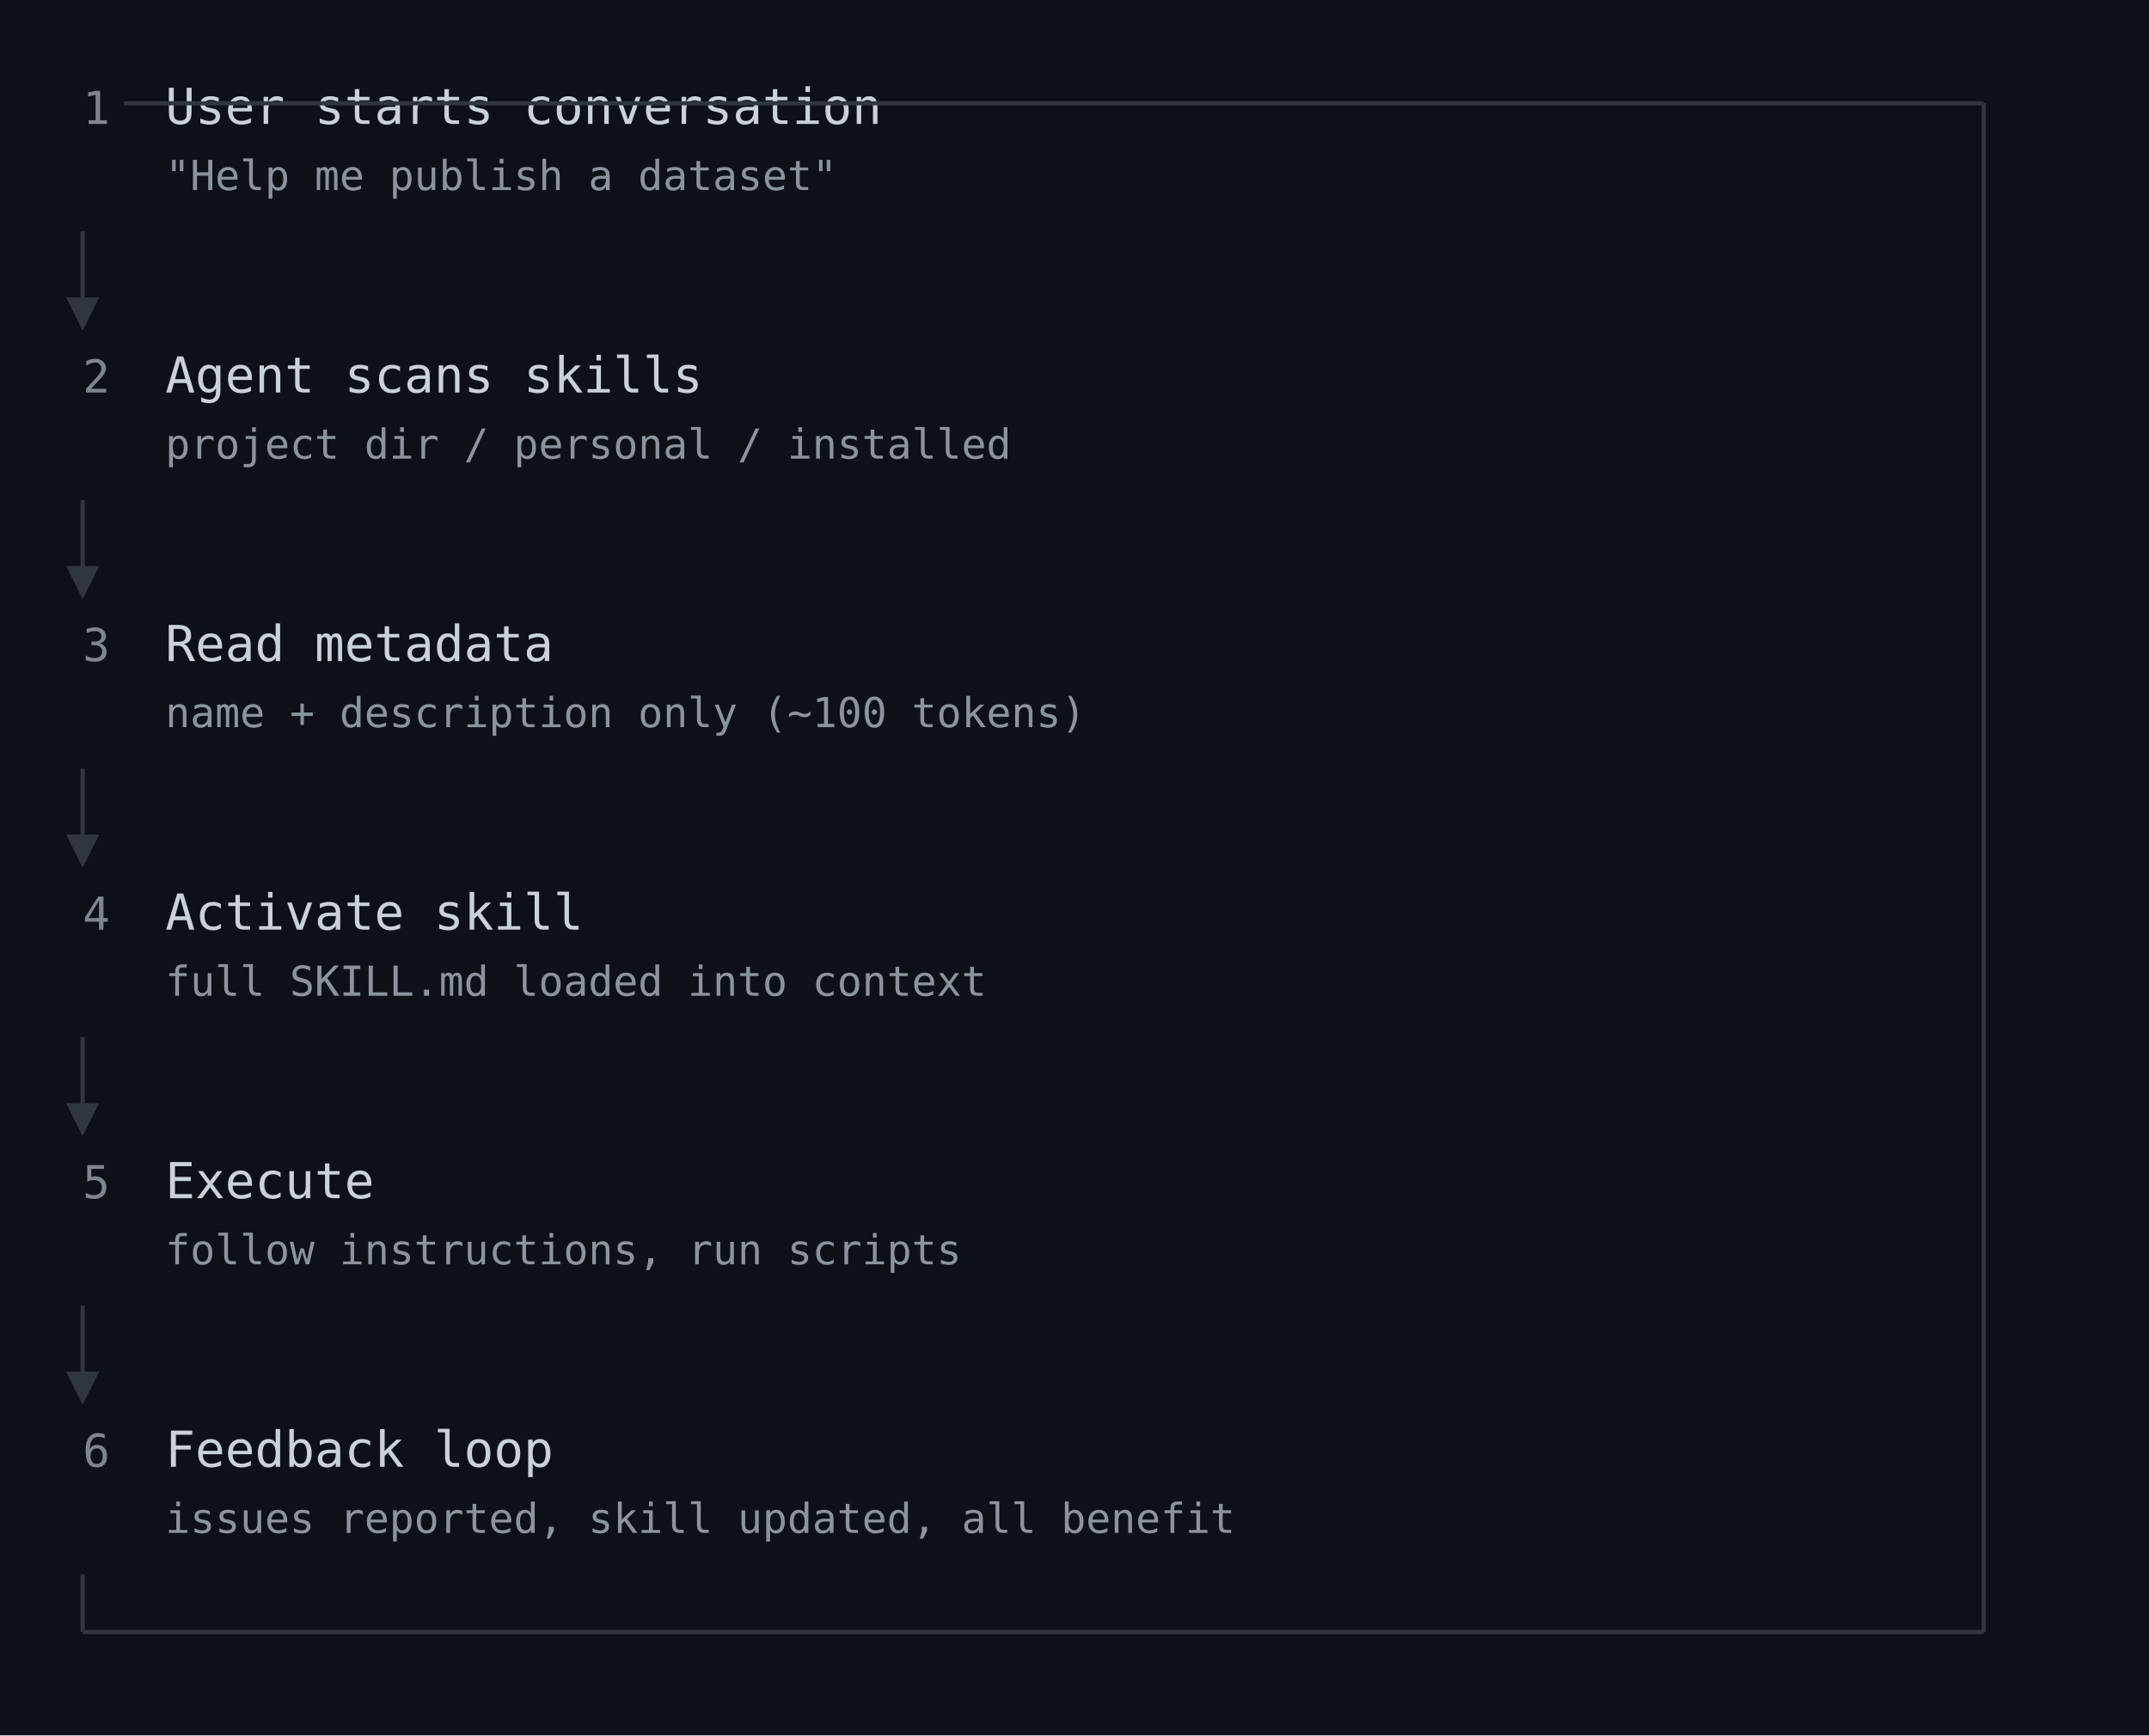
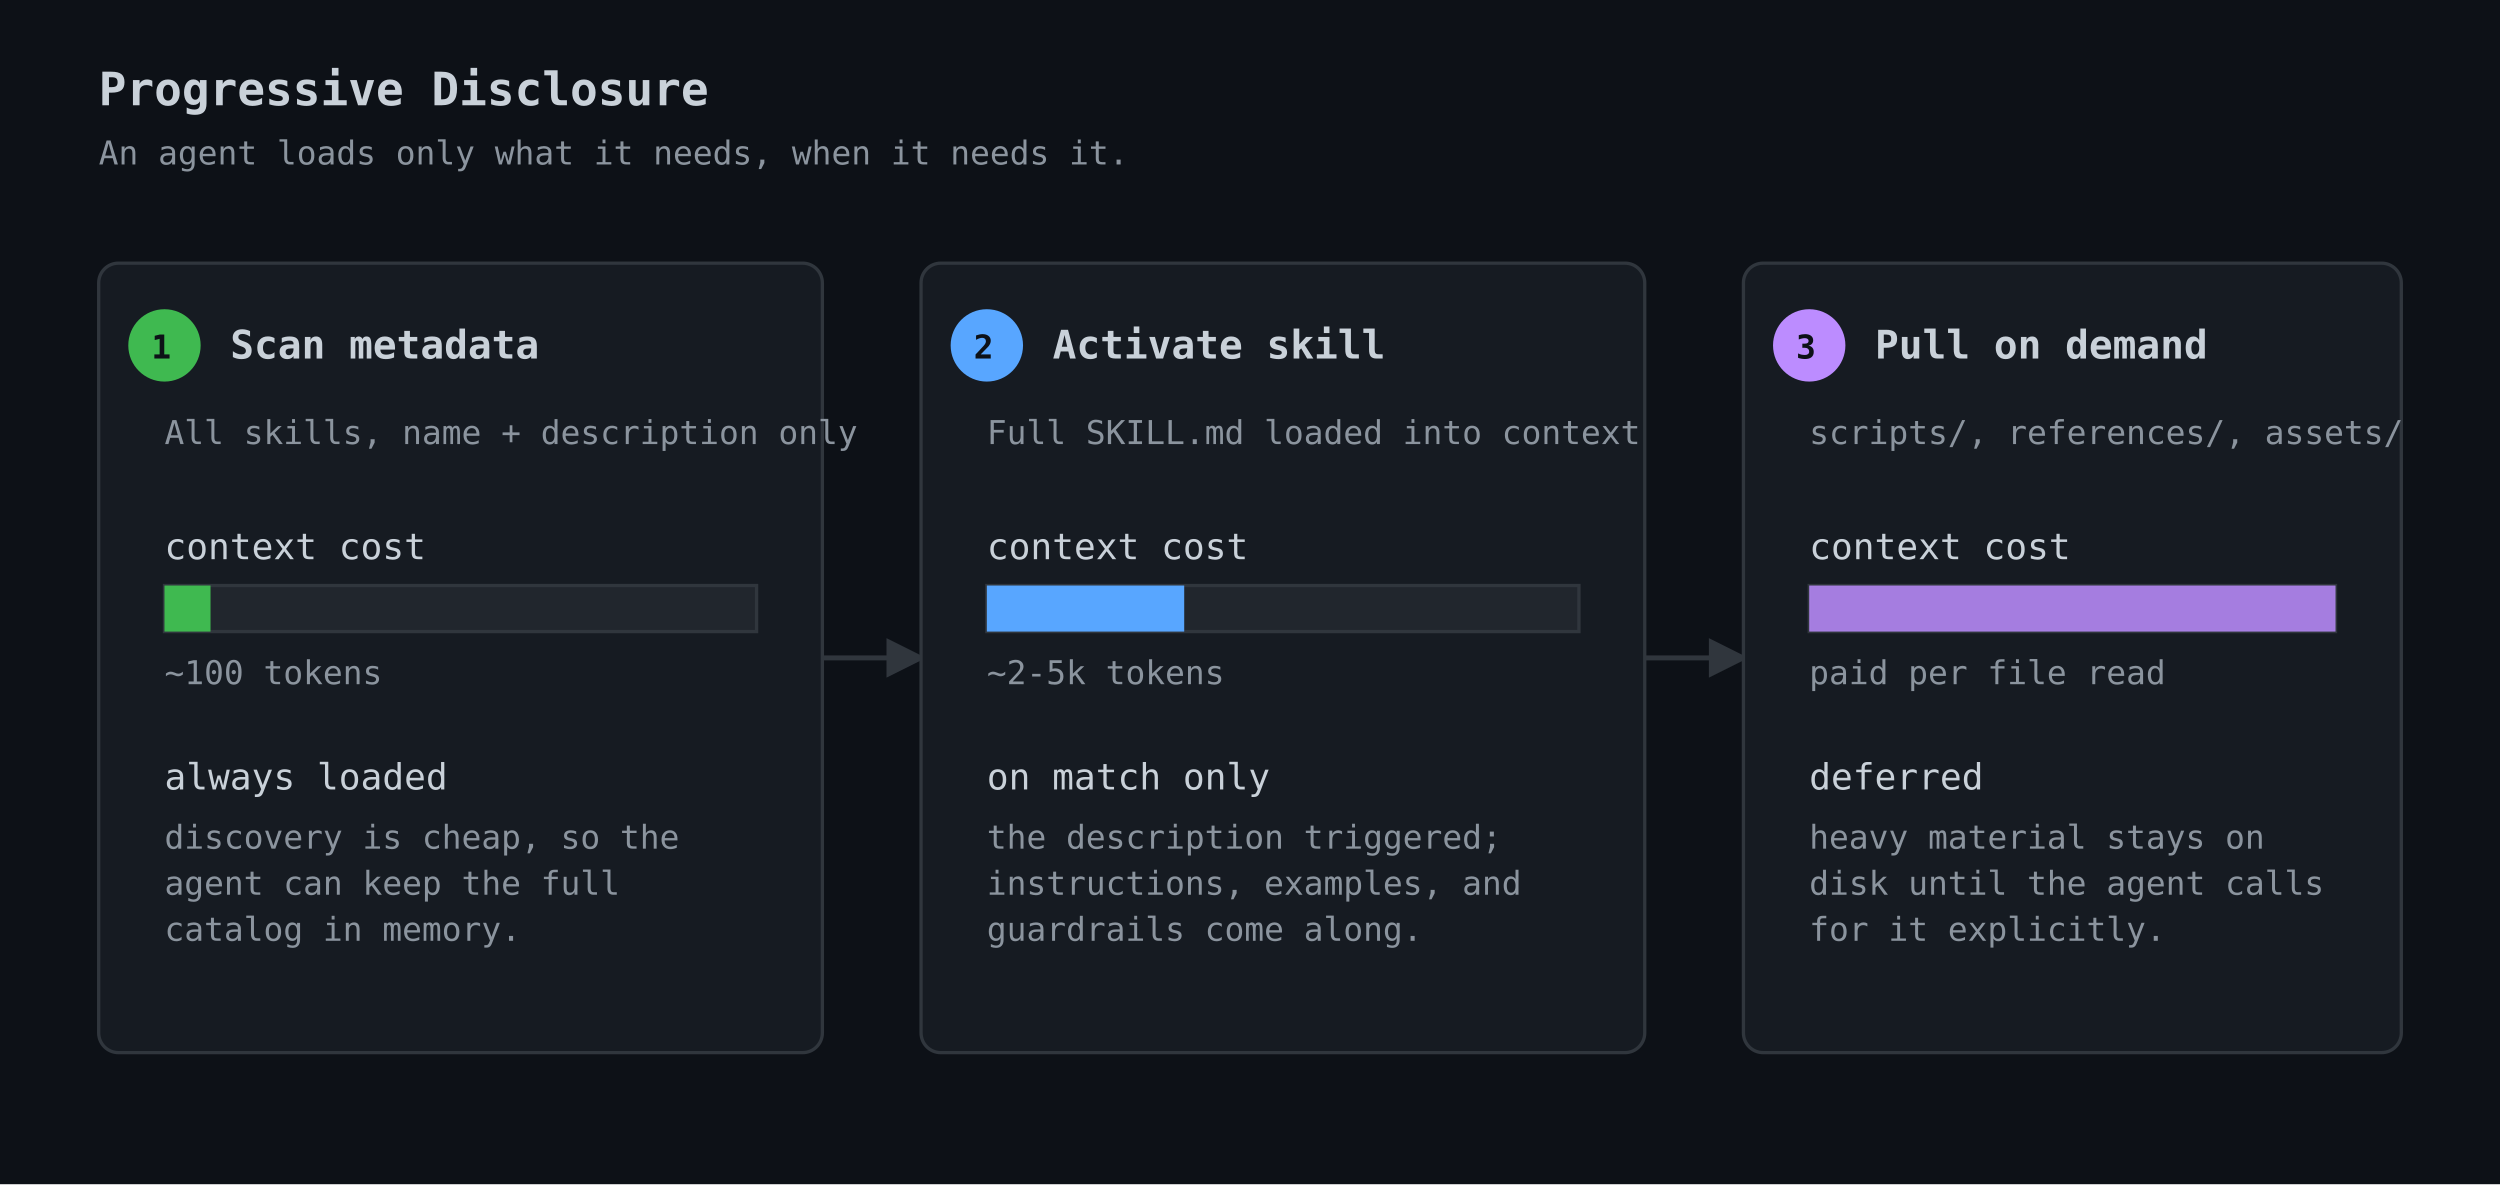
- <svg xmlns="http://www.w3.org/2000/svg" viewBox="0 0 520 420">
+ <svg xmlns="http://www.w3.org/2000/svg" viewBox="0 0 760 360" role="img" aria-label="Progressive disclosure: skill loading happens in three stages of growing context cost">
  <defs>
    <style>
      text { font-family: 'JetBrains Mono', 'Fira Code', 'SF Mono', Consolas, monospace; }
-       .step { font-size: 12px; fill: #c9d1d9; }
-       .detail { font-size: 10px; fill: #8b949e; }
-       .num { font-size: 11px; fill: #7d8590; }
-       line { stroke: #30363d; stroke-width: 1; }
-       polygon { fill: #30363d; }
+       .title { font-size: 14px; fill: #c9d1d9; font-weight: 700; }
+       .stage { font-size: 12px; fill: #c9d1d9; font-weight: 700; }
+       .label { font-size: 11px; fill: #c9d1d9; }
+       .dim { font-size: 10px; fill: #8b949e; }
+       .badge { font-size: 10px; fill: #0d1117; font-weight: 700; }
+       .panel { fill: #161b22; stroke: #30363d; stroke-width: 1; }
+       .arrow { stroke: #30363d; stroke-width: 1.5; fill: none; }
    </style>
+     <marker id="arrowhead" markerWidth="8" markerHeight="8" refX="7" refY="4" orient="auto">
+       <path d="M0,0 L8,4 L0,8 z" fill="#30363d" />
+     </marker>
  </defs>
-   <rect width="520" height="420" fill="#0d1117" />
-   <text x="20" y="30" class="num">1</text>
-   <text x="40" y="30" class="step">User starts conversation</text>
-   <text x="40" y="46" class="detail">"Help me publish a dataset"</text>
-   <line x1="20" y1="56" x2="20" y2="76" />
-   <polygon points="20,80 16,72 24,72" />
-   <text x="20" y="95" class="num">2</text>
-   <text x="40" y="95" class="step">Agent scans skills</text>
-   <text x="40" y="111" class="detail">project dir / personal / installed</text>
-   <line x1="20" y1="121" x2="20" y2="141" />
-   <polygon points="20,145 16,137 24,137" />
-   <text x="20" y="160" class="num">3</text>
-   <text x="40" y="160" class="step">Read metadata</text>
-   <text x="40" y="176" class="detail">name + description only (~100 tokens)</text>
-   <line x1="20" y1="186" x2="20" y2="206" />
-   <polygon points="20,210 16,202 24,202" />
-   <text x="20" y="225" class="num">4</text>
-   <text x="40" y="225" class="step">Activate skill</text>
-   <text x="40" y="241" class="detail">full SKILL.md loaded into context</text>
-   <line x1="20" y1="251" x2="20" y2="271" />
-   <polygon points="20,275 16,267 24,267" />
-   <text x="20" y="290" class="num">5</text>
-   <text x="40" y="290" class="step">Execute</text>
-   <text x="40" y="306" class="detail">follow instructions, run scripts</text>
-   <line x1="20" y1="316" x2="20" y2="336" />
-   <polygon points="20,340 16,332 24,332" />
-   <text x="20" y="355" class="num">6</text>
-   <text x="40" y="355" class="step">Feedback loop</text>
-   <text x="40" y="371" class="detail">issues reported, skill updated, all benefit</text>
-   <line x1="20" y1="381" x2="20" y2="395" />
-   <line x1="20" y1="395" x2="480" y2="395" />
-   <line x1="480" y1="395" x2="480" y2="25" />
-   <line x1="480" y1="25" x2="30" y2="25" />
+   <rect width="760" height="360" fill="#0d1117" />
+   <text x="30" y="32" class="title">Progressive Disclosure</text>
+   <text x="30" y="50" class="dim">An agent loads only what it needs, when it needs it.</text>
+   <rect class="panel" x="30" y="80" width="220" height="240" rx="6" />
+   <circle cx="50" cy="105" r="11" fill="#3fb950" />
+   <text x="46" y="109" class="badge">1</text>
+   <text x="70" y="109" class="stage">Scan metadata</text>
+   <text x="50" y="135" class="dim">All skills, name + description only</text>
+   <text x="50" y="170" class="label">context cost</text>
+   <rect x="50" y="178" width="180" height="14" fill="#21262d" stroke="#30363d" />
+   <rect x="50" y="178" width="14" height="14" fill="#3fb950" />
+   <text x="50" y="208" class="dim">~100 tokens</text>
+   <text x="50" y="240" class="label">always loaded</text>
+   <text x="50" y="258" class="dim">discovery is cheap, so the</text>
+   <text x="50" y="272" class="dim">agent can keep the full</text>
+   <text x="50" y="286" class="dim">catalog in memory.</text>
+   <line x1="250" y1="200" x2="280" y2="200" class="arrow" marker-end="url(#arrowhead)" />
+   <rect class="panel" x="280" y="80" width="220" height="240" rx="6" />
+   <circle cx="300" cy="105" r="11" fill="#58a6ff" />
+   <text x="296" y="109" class="badge">2</text>
+   <text x="320" y="109" class="stage">Activate skill</text>
+   <text x="300" y="135" class="dim">Full SKILL.md loaded into context</text>
+   <text x="300" y="170" class="label">context cost</text>
+   <rect x="300" y="178" width="180" height="14" fill="#21262d" stroke="#30363d" />
+   <rect x="300" y="178" width="60" height="14" fill="#58a6ff" />
+   <text x="300" y="208" class="dim">~2-5k tokens</text>
+   <text x="300" y="240" class="label">on match only</text>
+   <text x="300" y="258" class="dim">the description triggered;</text>
+   <text x="300" y="272" class="dim">instructions, examples, and</text>
+   <text x="300" y="286" class="dim">guardrails come along.</text>
+   <line x1="500" y1="200" x2="530" y2="200" class="arrow" marker-end="url(#arrowhead)" />
+   <rect class="panel" x="530" y="80" width="200" height="240" rx="6" />
+   <circle cx="550" cy="105" r="11" fill="#bc8cff" />
+   <text x="546" y="109" class="badge">3</text>
+   <text x="570" y="109" class="stage">Pull on demand</text>
+   <text x="550" y="135" class="dim">scripts/, references/, assets/</text>
+   <text x="550" y="170" class="label">context cost</text>
+   <rect x="550" y="178" width="160" height="14" fill="#21262d" stroke="#30363d" />
+   <rect x="550" y="178" width="160" height="14" fill="#bc8cff" opacity="0.85" />
+   <text x="550" y="208" class="dim">paid per file read</text>
+   <text x="550" y="240" class="label">deferred</text>
+   <text x="550" y="258" class="dim">heavy material stays on</text>
+   <text x="550" y="272" class="dim">disk until the agent calls</text>
+   <text x="550" y="286" class="dim">for it explicitly.</text>
</svg>
